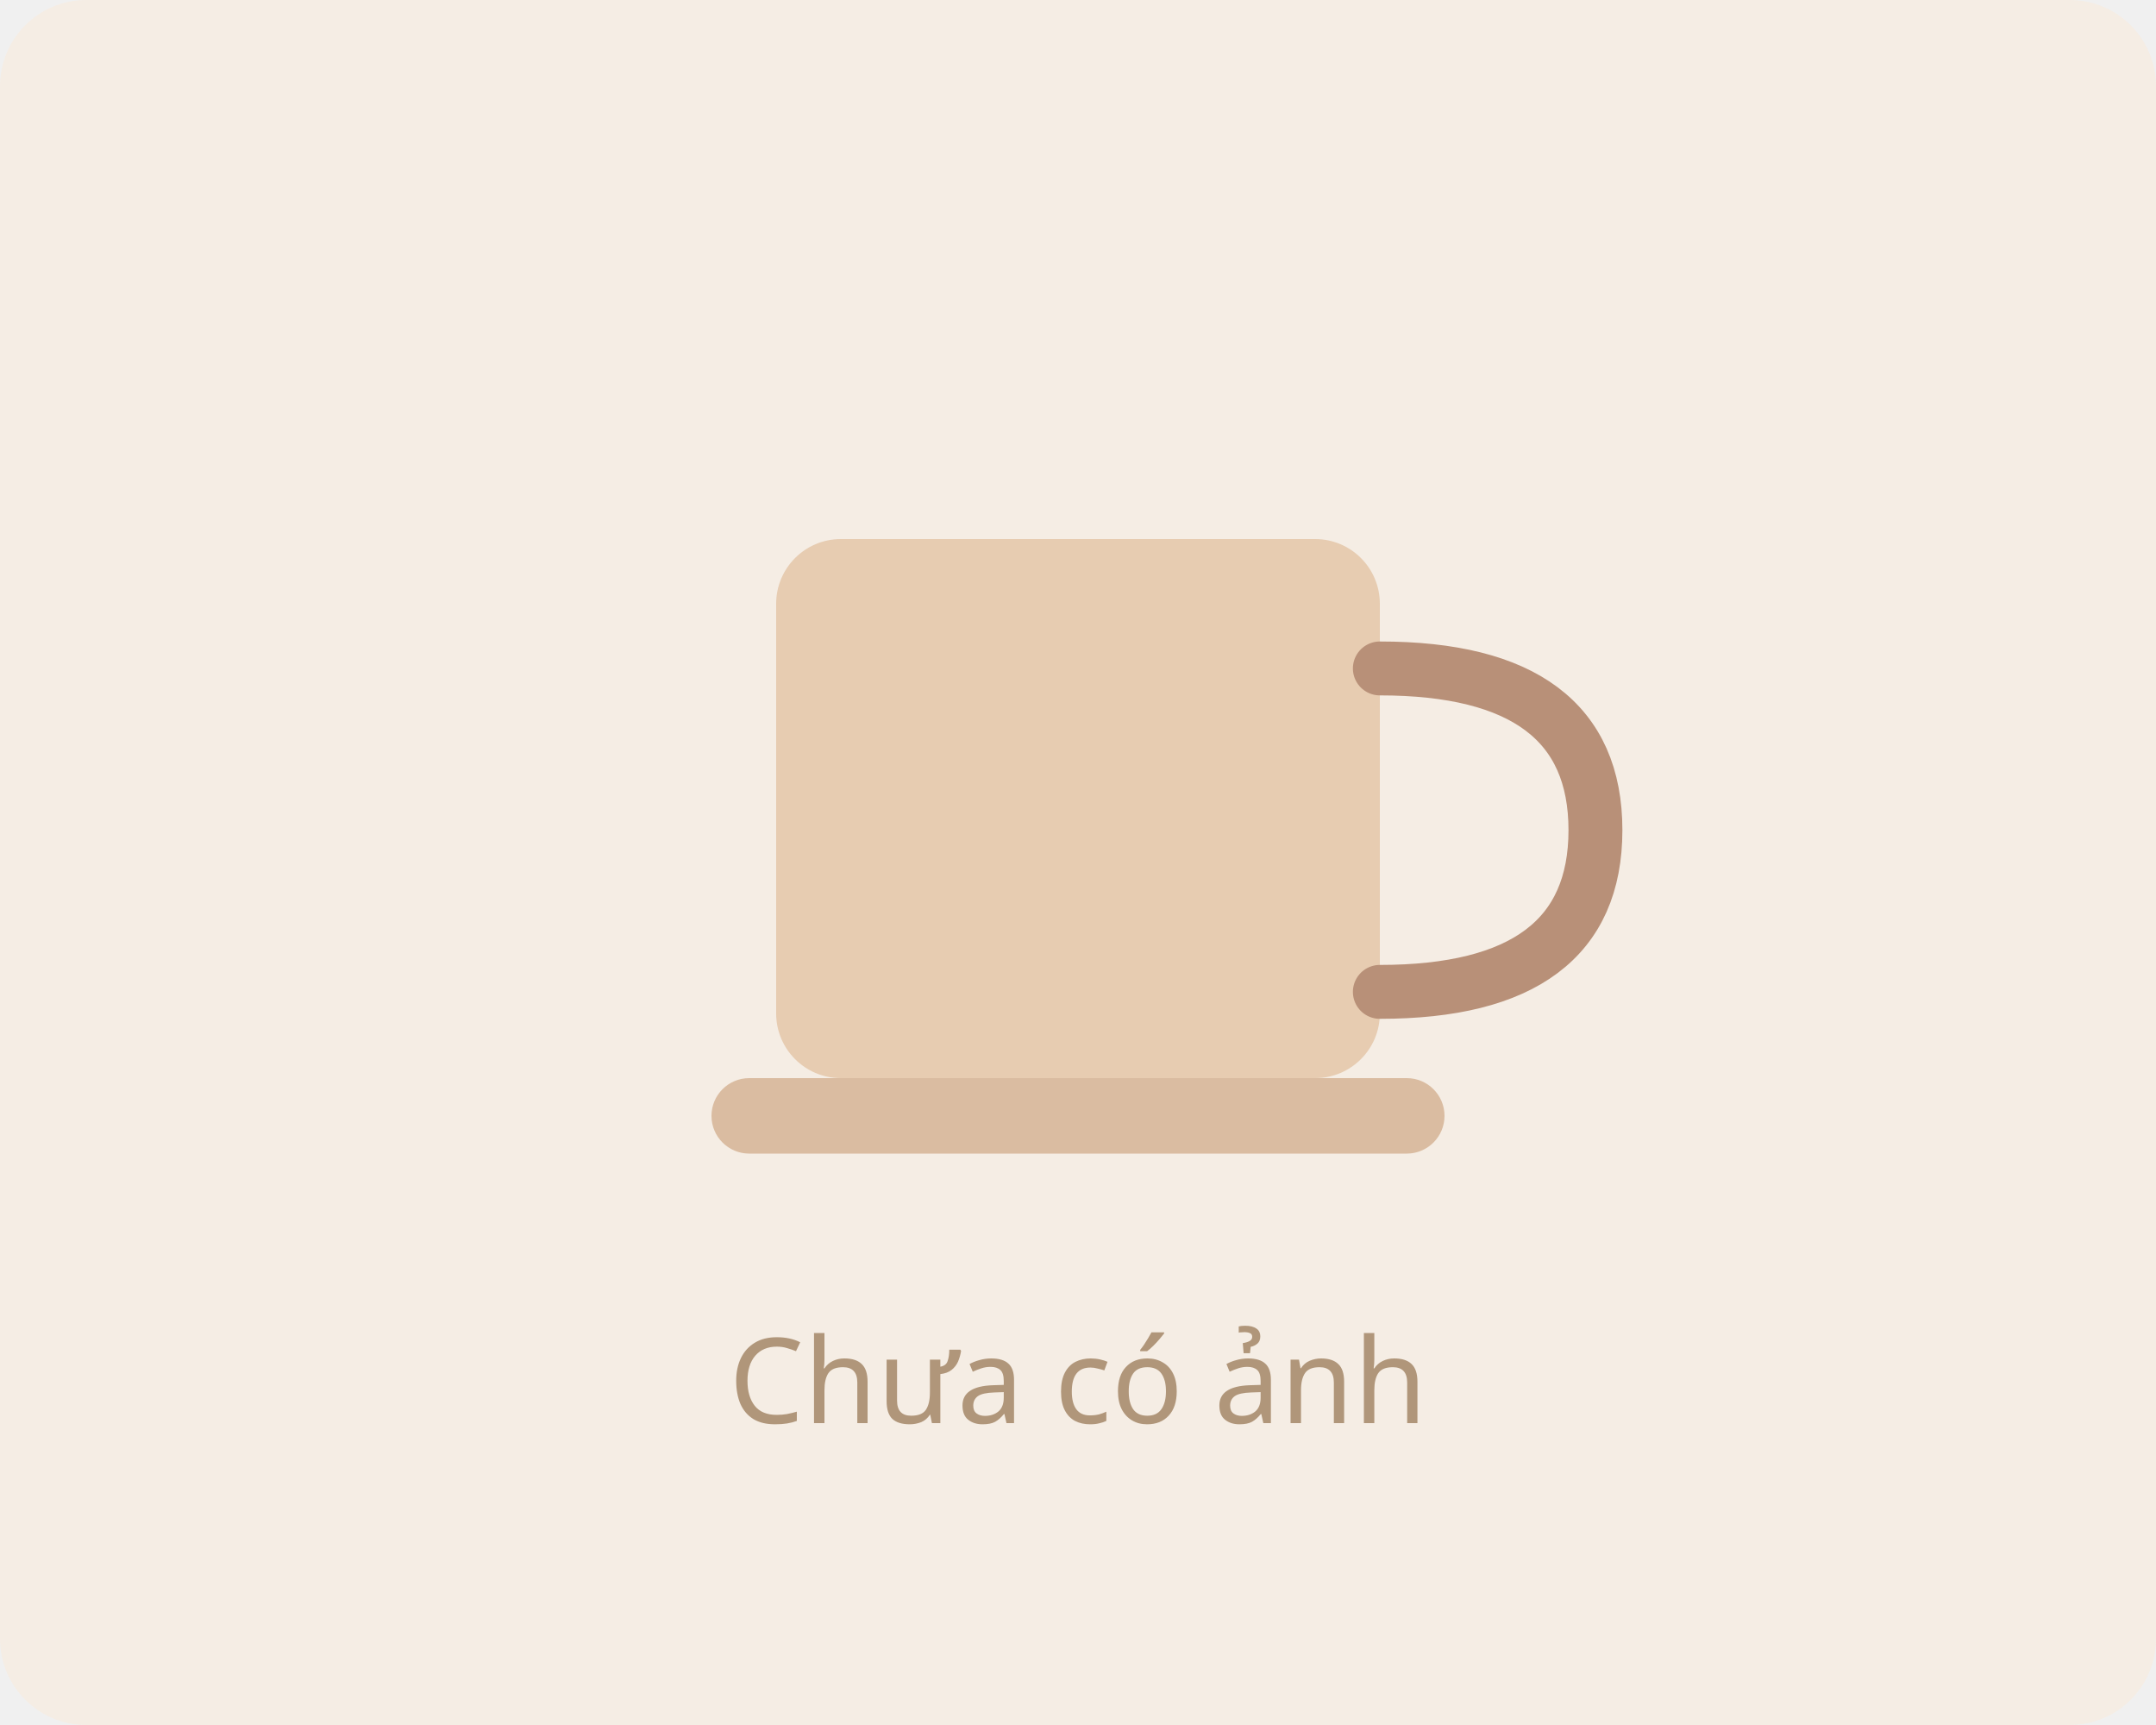
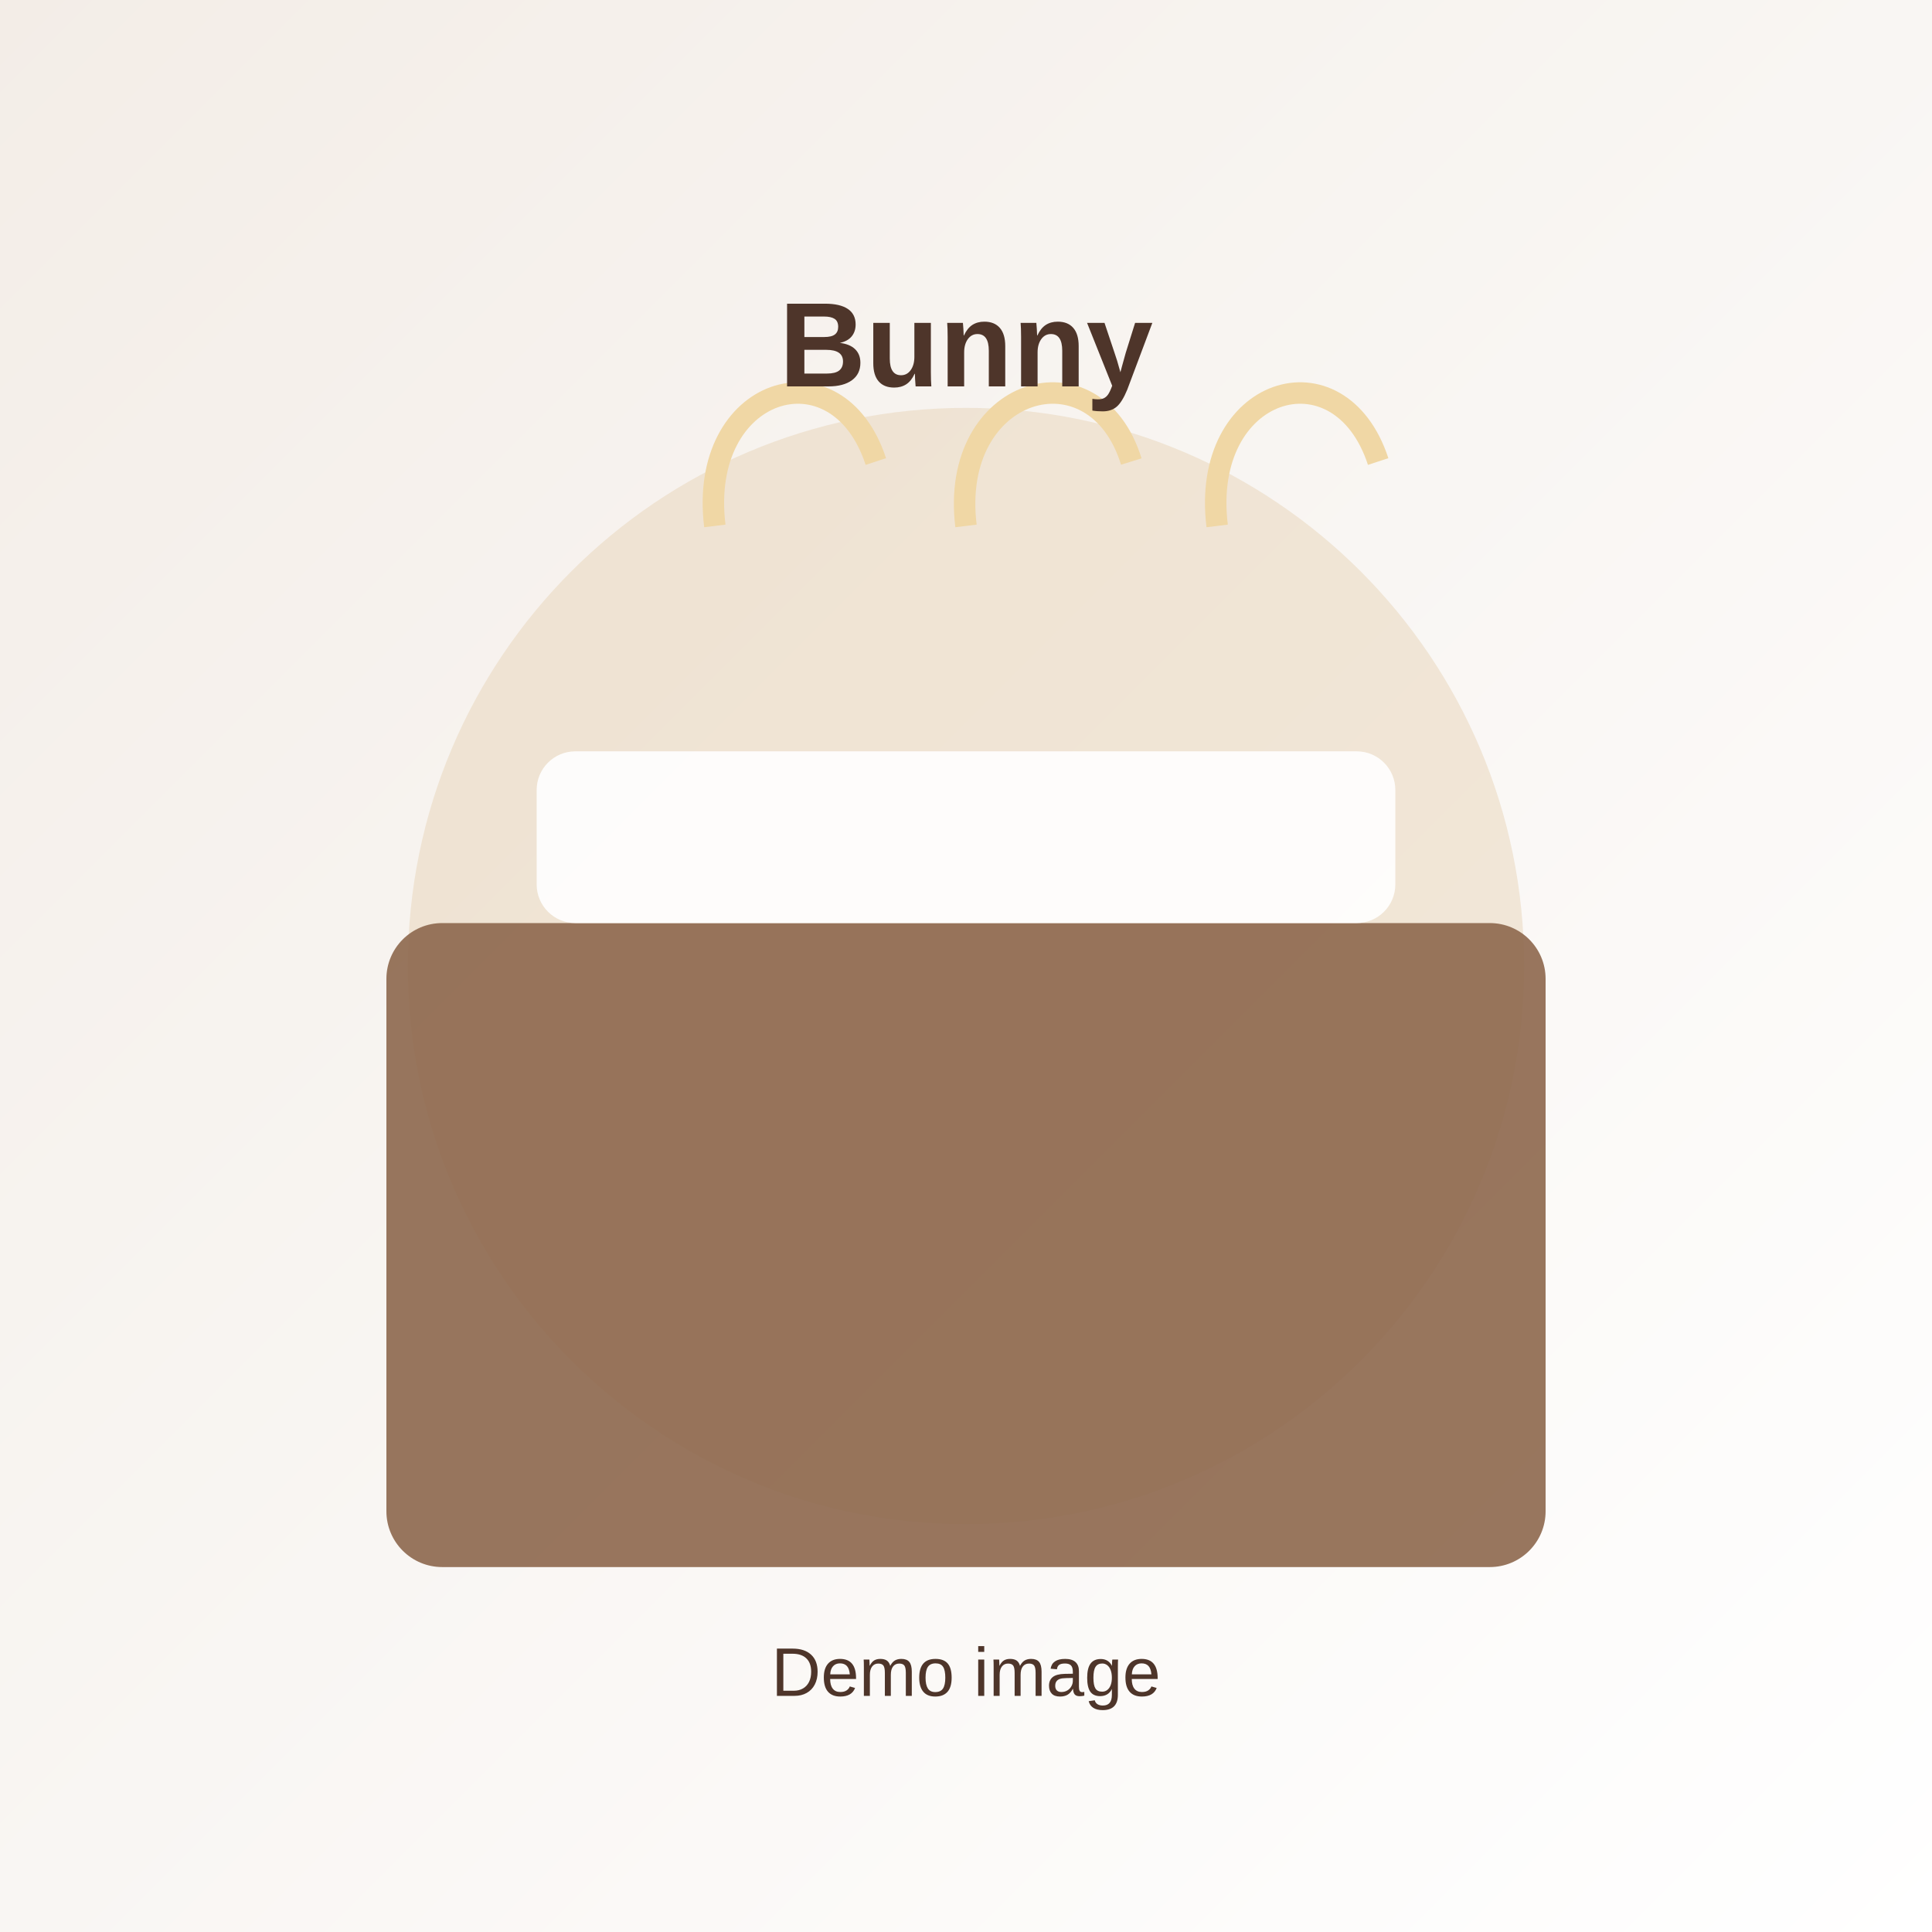
- <svg xmlns="http://www.w3.org/2000/svg" viewBox="0 0 200 160">
-   <rect width="200" height="160" fill="#F5EDE4" rx="8" />
-   <rect x="72" y="50" width="56" height="50" rx="6" fill="#D4A373" opacity=".45" />
-   <path d="M128 62 Q148 62 148 77 Q148 92 128 92" stroke="#B89078" stroke-width="5" fill="none" stroke-linecap="round" />
-   <rect x="66" y="100" width="68" height="7" rx="3.5" fill="#C4946A" opacity=".55" />
-   <text x="100" y="132" text-anchor="middle" font-family="sans-serif" font-size="11" fill="#B0967A">Chưa có ảnh</text>
+ <svg xmlns="http://www.w3.org/2000/svg" width="900" height="900" viewBox="0 0 900 900">
+   <defs>
+     <linearGradient id="bg" x1="0" x2="1" y1="0" y2="1">
+       <stop offset="0%" stop-color="#f3ede7" />
+       <stop offset="100%" stop-color="#ffffff" />
+     </linearGradient>
+   </defs>
+   <rect width="900" height="900" fill="url(#bg)" />
+   <circle cx="450" cy="450" r="260" fill="#e7d4b8" opacity="0.5" />
+   <rect x="180" y="430" width="540" height="300" rx="26" fill="#8d684d" fill-opacity="0.9" />
+   <rect x="250" y="350" width="400" height="80" rx="18" fill="#fff" fill-opacity="0.9" />
+   <path d="M333 245 C325 180, 390 160, 408 215" stroke="#f0d7a5" stroke-width="10" fill="none" />
+   <path d="M450 245 C442 180, 510 160, 527 215" stroke="#f0d7a5" stroke-width="10" fill="none" />
+   <path d="M567 245 C559 180, 624 160, 642 215" stroke="#f0d7a5" stroke-width="10" fill="none" />
+   <text x="450" y="180" text-anchor="middle" font-family="Arial, sans-serif" font-size="56" fill="#4e352a" font-weight="700">Bunny</text>
+   <text x="450" y="790" text-anchor="middle" font-family="Arial, sans-serif" font-size="32" fill="#4e352a">Demo image</text>
</svg>
